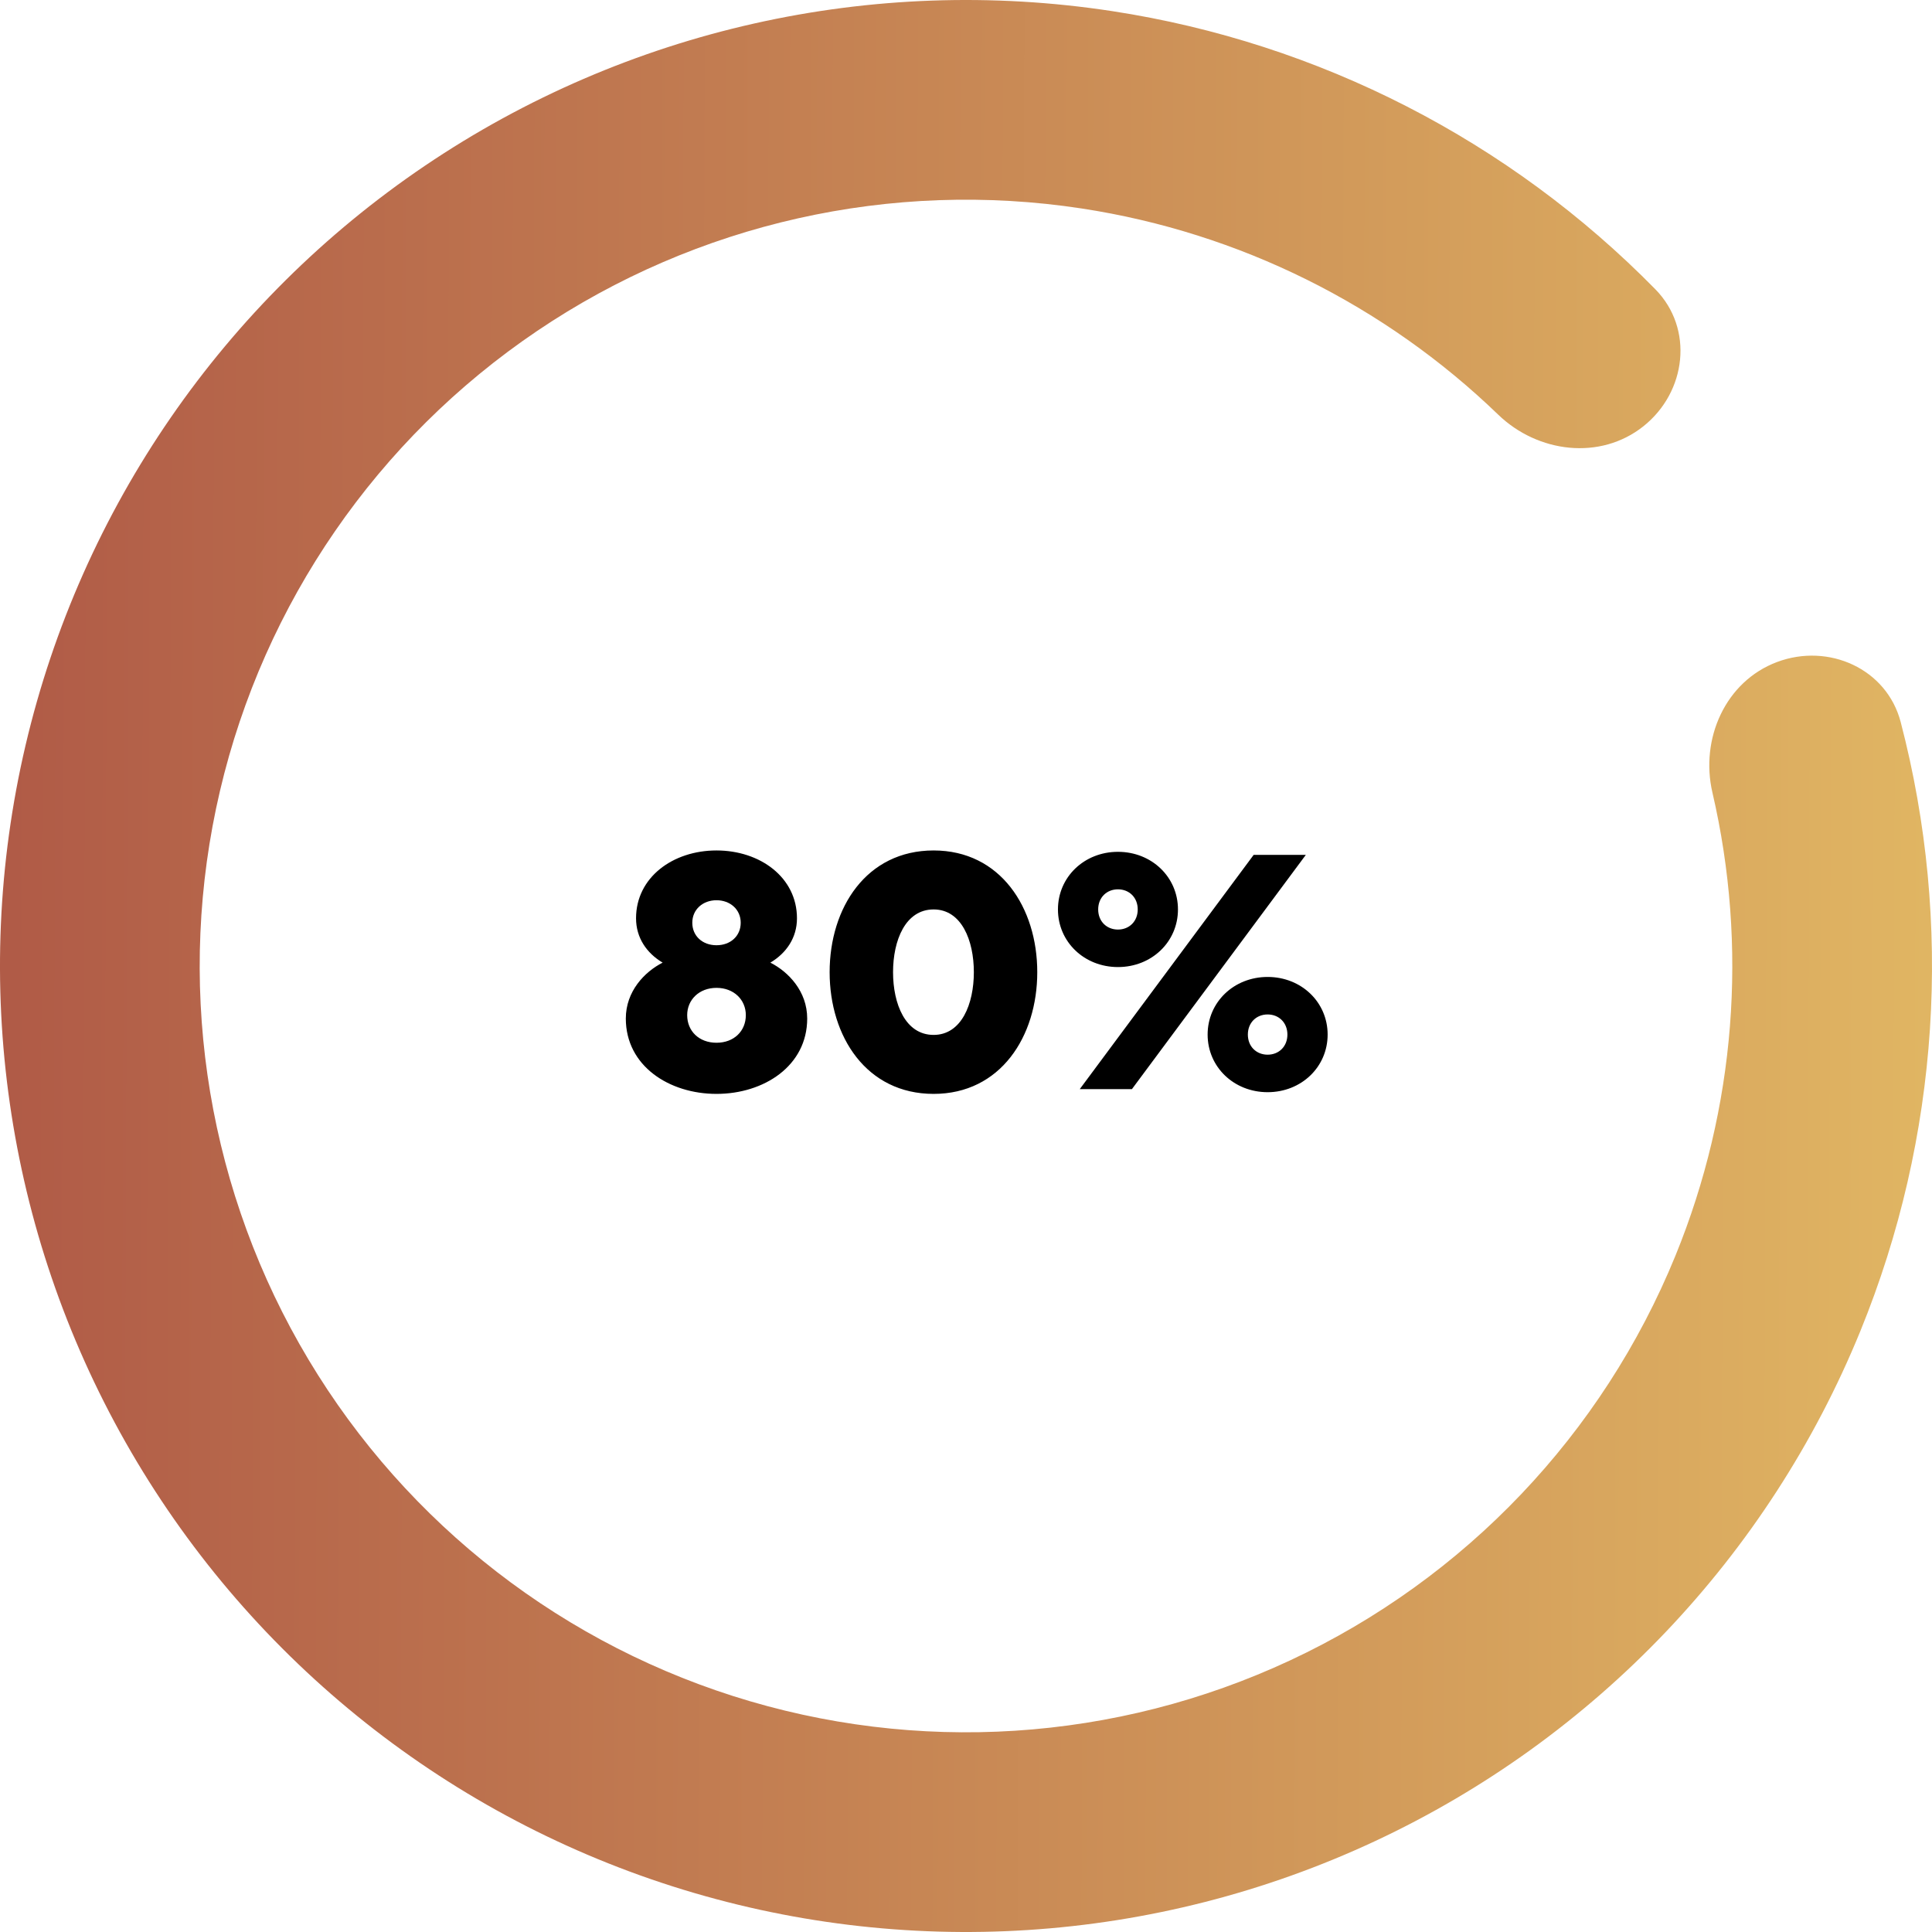
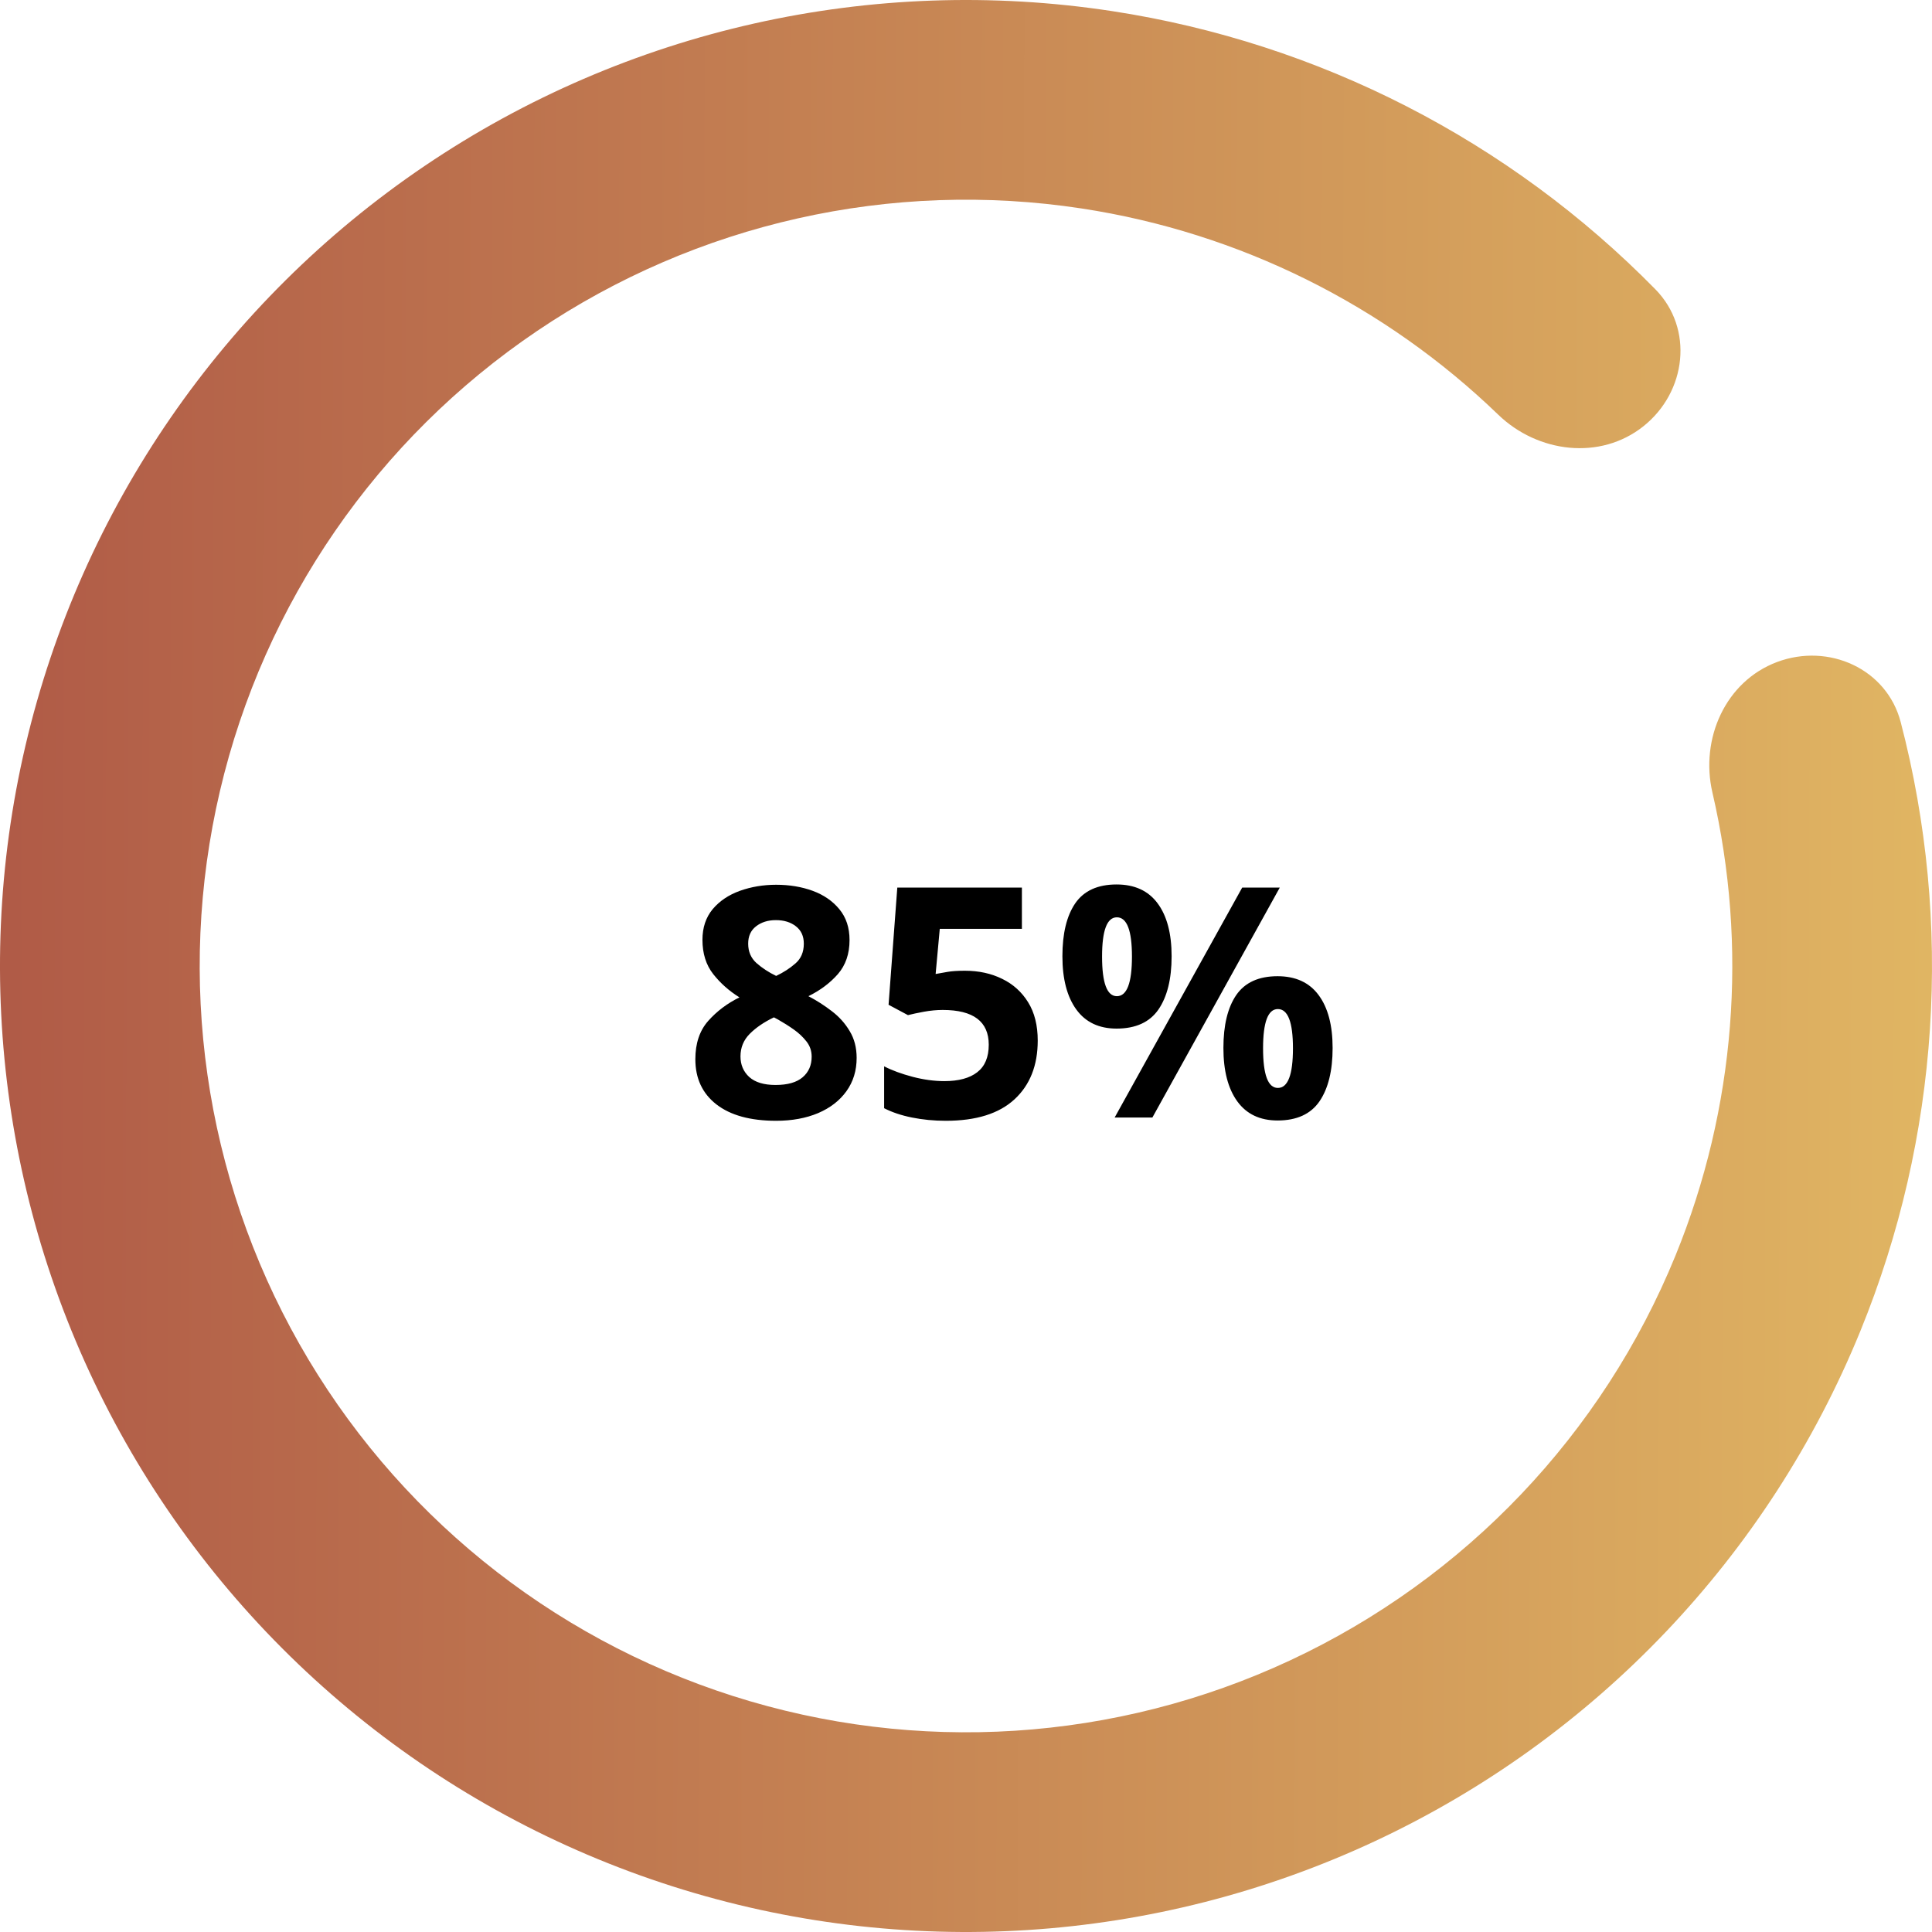
<svg xmlns="http://www.w3.org/2000/svg" width="204" height="204" viewBox="0 0 204 204" fill="none">
  <path d="M187.639 69.902C193.092 67.859 199.226 70.614 200.696 76.248C206.238 97.486 204.802 120.051 196.436 140.546C186.737 164.31 168.435 183.543 145.182 194.409C121.928 205.275 95.433 206.975 70.982 199.169C46.531 191.364 25.921 174.628 13.264 152.299C0.607 129.97 -3.166 103.69 2.696 78.702C8.559 53.713 23.627 31.854 44.894 17.484C66.161 3.114 92.064 -2.709 117.435 1.175C139.317 4.524 159.415 14.883 174.791 30.547C178.869 34.702 178.083 41.38 173.529 45.009C168.975 48.637 162.385 47.827 158.195 43.783C146.212 32.215 130.877 24.564 114.244 22.018C94.118 18.937 73.57 23.557 56.699 34.956C39.829 46.355 27.876 63.696 23.225 83.518C18.574 103.34 21.568 124.188 31.608 141.901C41.649 159.614 57.998 172.89 77.394 179.082C96.791 185.274 117.809 183.925 136.255 175.305C154.701 166.686 169.219 151.429 176.914 132.578C183.273 116.999 184.584 99.912 180.815 83.688C179.497 78.016 182.187 71.946 187.639 69.902Z" fill="url(#paint0_linear_16_344)" />
-   <path d="M75.656 89.8C71.048 89.8 67.16 92.644 67.16 96.964C67.16 99.016 68.276 100.636 69.968 101.644C68.06 102.616 66.08 104.668 66.08 107.548C66.08 112.552 70.652 115.504 75.656 115.504C80.66 115.504 85.232 112.552 85.232 107.548C85.232 104.668 83.252 102.616 81.344 101.644C83.036 100.636 84.152 99.016 84.152 96.964C84.152 92.644 80.264 89.8 75.656 89.8ZM78.752 107.188C78.752 108.88 77.492 110.104 75.656 110.104C73.82 110.104 72.56 108.88 72.56 107.188C72.56 105.568 73.82 104.308 75.656 104.308C77.492 104.308 78.752 105.568 78.752 107.188ZM75.656 95.056C77.096 95.056 78.212 96.028 78.212 97.432C78.212 98.836 77.132 99.808 75.656 99.808C74.18 99.808 73.1 98.836 73.1 97.432C73.1 96.028 74.216 95.056 75.656 95.056ZM109.525 102.652C109.525 95.848 105.637 89.8 98.581 89.8C91.489 89.8 87.601 95.848 87.601 102.652C87.601 109.456 91.489 115.504 98.581 115.504C105.637 115.504 109.525 109.456 109.525 102.652ZM102.829 102.652C102.829 106 101.533 109.276 98.581 109.276C95.593 109.276 94.297 106 94.297 102.652C94.297 99.304 95.593 96.028 98.581 96.028C101.533 96.028 102.829 99.304 102.829 102.652ZM124.381 96.028C124.381 92.608 121.609 89.944 118.045 89.944C114.481 89.944 111.709 92.608 111.709 96.028C111.709 99.448 114.481 102.112 118.045 102.112C121.609 102.112 124.381 99.448 124.381 96.028ZM120.133 96.028C120.133 97.288 119.233 98.152 118.045 98.152C116.857 98.152 115.957 97.288 115.957 96.028C115.957 94.768 116.857 93.904 118.045 93.904C119.233 93.904 120.133 94.768 120.133 96.028ZM137.881 90.268H132.373L114.013 115H119.521L137.881 90.268ZM127.513 109.24C127.513 112.66 130.285 115.324 133.849 115.324C137.413 115.324 140.185 112.66 140.185 109.24C140.185 105.82 137.413 103.156 133.849 103.156C130.285 103.156 127.513 105.82 127.513 109.24ZM131.761 109.24C131.761 107.98 132.661 107.116 133.849 107.116C135.037 107.116 135.937 107.98 135.937 109.24C135.937 110.5 135.037 111.364 133.849 111.364C132.661 111.364 131.761 110.5 131.761 109.24Z" fill="black" />
+   <text font-size="34" fill="black" font-family="Tahoma" text-anchor="middle" alignment-baseline="baseline" font-weight="bold" x="107" y="118">85%</text>
  <defs>
    <linearGradient id="paint0_linear_16_344" x1="-12.435" y1="91.215" x2="228.124" y2="92.098" gradientUnits="userSpaceOnUse">
      <stop stop-color="#AD5545" />
      <stop offset="1" stop-color="#E6C066" />
    </linearGradient>
  </defs>
</svg>
